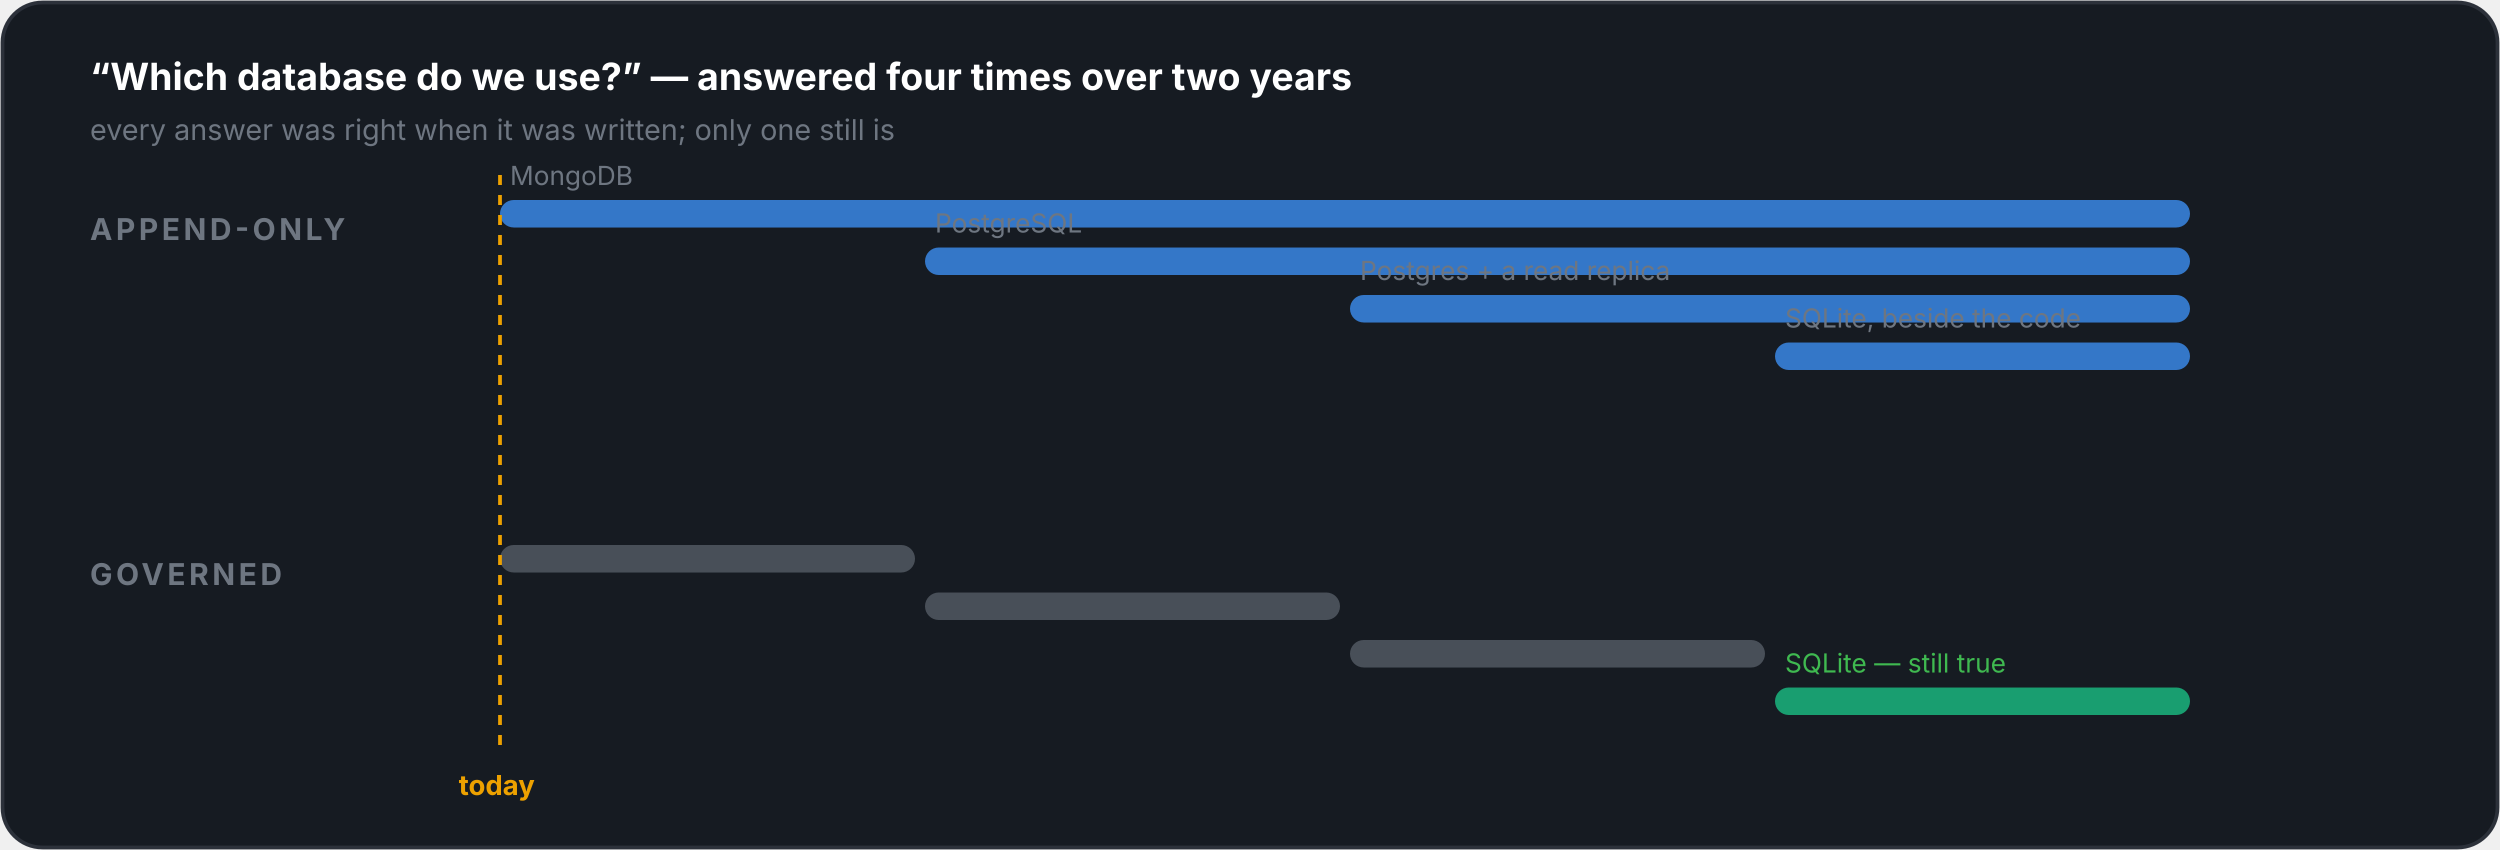
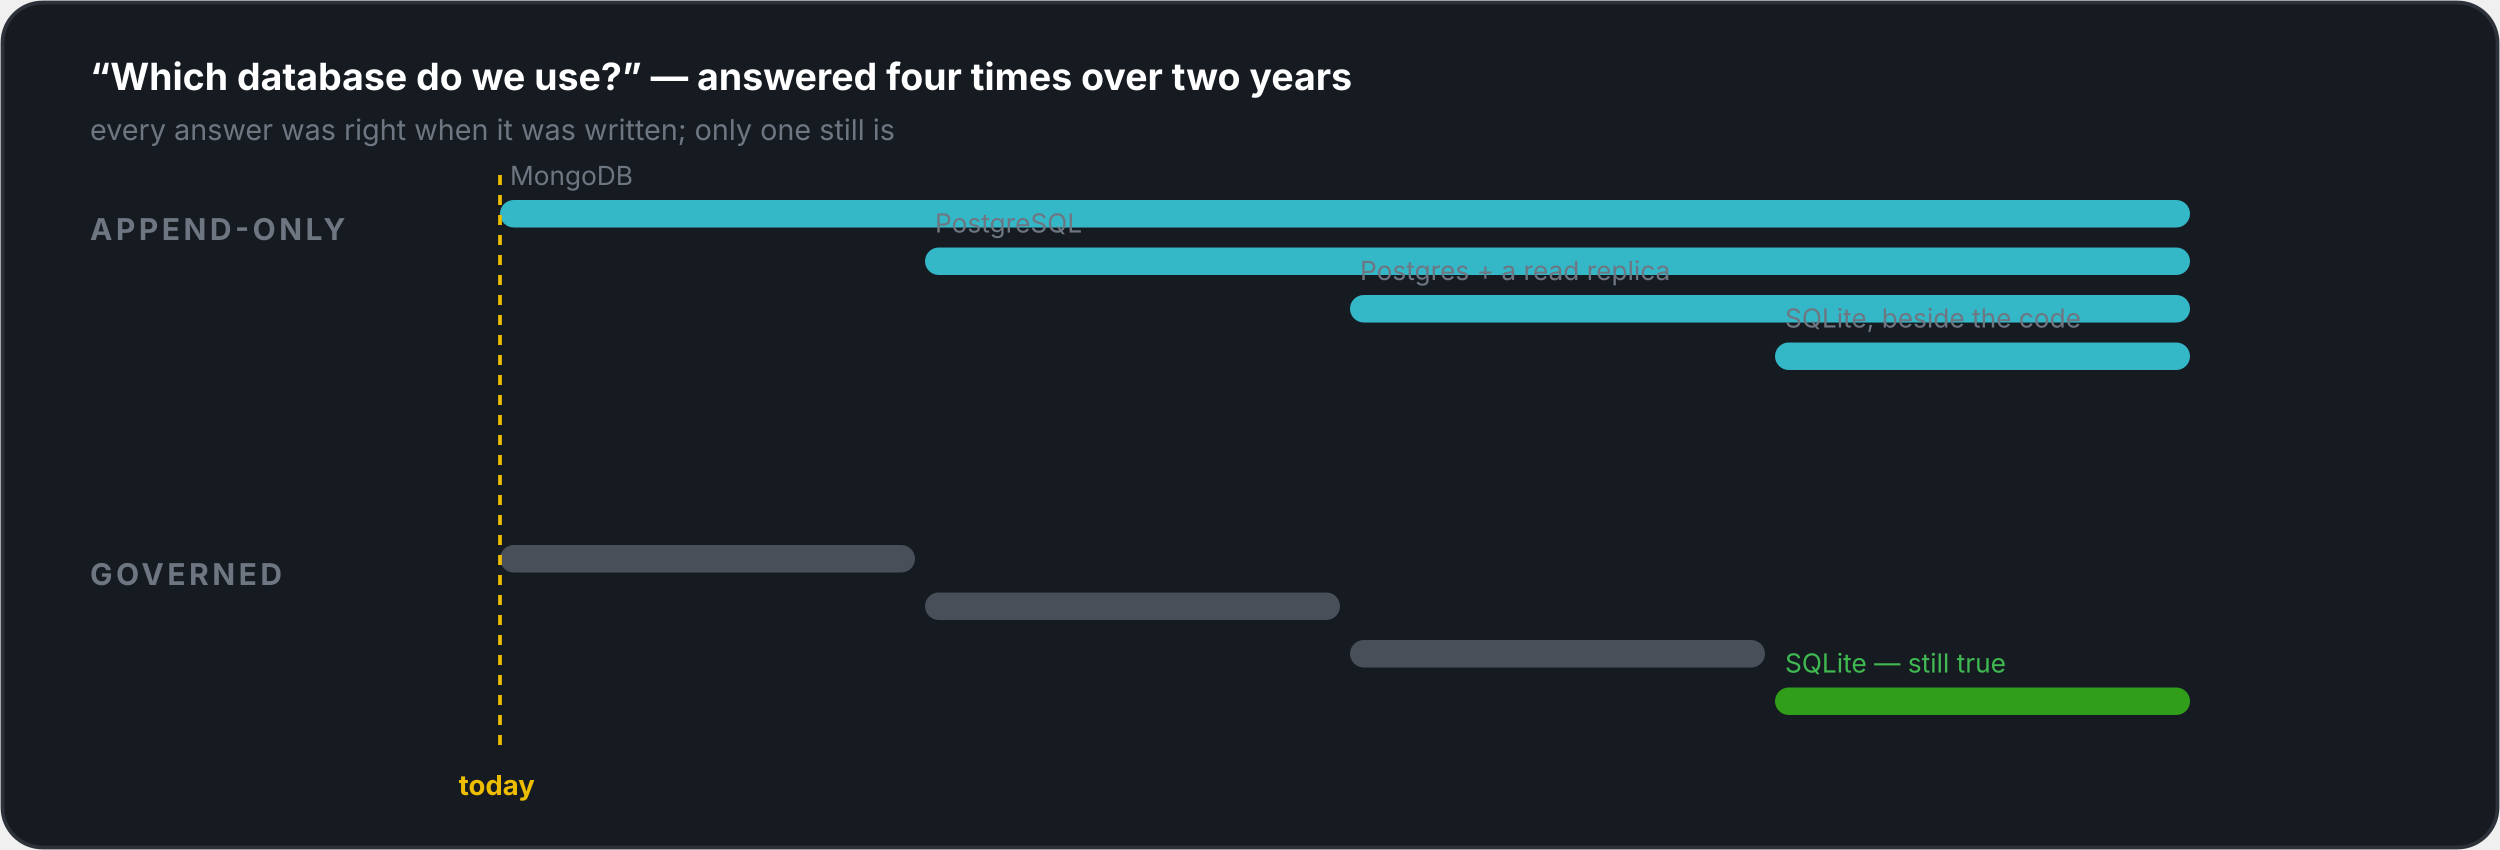
<svg xmlns="http://www.w3.org/2000/svg" width="1000" height="340" viewBox="0 0 1000 340" fill="none" font-family="system-ui, -apple-system, 'Segoe UI', sans-serif" role="img" aria-label="One question, four answers over the life of a project. In an append-only store every answer stays true forever, so a query today matches four contradicting ones. In a governed store each answer ends where it was replaced, so the same query matches one.">
  <rect x="1" y="1" width="998" height="338" rx="16" fill="#161b22" stroke="#2c313a" stroke-width="1.5" />
  <text x="36" y="36" font-size="15" font-weight="700" fill="#ffffff">“Which database do we use?” — answered four times over two years</text>
  <text x="36" y="56" font-size="11.5" fill="#6e7681">every answer was right when it was written; only one still is</text>
  <text x="36" y="96" font-size="12" font-weight="700" fill="#6e7681" letter-spacing="1.4">APPEND-ONLY</text>
  <g>
-     <rect x="200" y="80" width="676" height="11" rx="5.5" fill="#3987e5" opacity="0.85" />
+     <rect x="200" y="80" width="676" height="11" rx="5.5" fill="#39d3e5" opacity="0.85" />
    <text x="204" y="74" font-size="10.5" fill="#6e7681">MongoDB</text>
-     <rect x="370" y="99" width="506" height="11" rx="5.5" fill="#3987e5" opacity="0.85" />
+     <rect x="370" y="99" width="506" height="11" rx="5.5" fill="#39d3e5" opacity="0.85" />
    <text x="374" y="93" font-size="10.5" fill="#6e7681">PostgreSQL</text>
-     <rect x="540" y="118" width="336" height="11" rx="5.5" fill="#3987e5" opacity="0.85" />
+     <rect x="540" y="118" width="336" height="11" rx="5.5" fill="#39d3e5" opacity="0.85" />
    <text x="544" y="112" font-size="10.5" fill="#6e7681">Postgres + a read replica</text>
-     <rect x="710" y="137" width="166" height="11" rx="5.5" fill="#3987e5" opacity="0.85" />
+     <rect x="710" y="137" width="166" height="11" rx="5.5" fill="#39d3e5" opacity="0.85" />
    <text x="714" y="131" font-size="10.5" fill="#6e7681">SQLite, beside the code</text>
  </g>
  <text x="36" y="234" font-size="12" font-weight="700" fill="#6e7681" letter-spacing="1.4">GOVERNED</text>
  <g>
    <rect x="200" y="218" width="166" height="11" rx="5.5" fill="#484f58" />
    <rect x="370" y="237" width="166" height="11" rx="5.5" fill="#484f58" />
    <rect x="540" y="256" width="166" height="11" rx="5.5" fill="#484f58" />
-     <rect x="710" y="275" width="166" height="11" rx="5.5" fill="#199e70" />
+     <rect x="710" y="275" width="166" height="11" rx="5.5" fill="#319e19" />
    <text x="714" y="269" font-size="10.5" fill="#3fb950">SQLite — still true</text>
  </g>
  <g>
-     <line x1="200" y1="70" x2="200" y2="300" stroke="#eda100" stroke-width="1.5" stroke-dasharray="4 4">
+     <line x1="200" y1="70" x2="200" y2="300" stroke="#edbd00" stroke-width="1.5" stroke-dasharray="4 4">
      <animate attributeName="x1" values="200;876;876" keyTimes="0;0.62;1" dur="9s" repeatCount="indefinite" />
      <animate attributeName="x2" values="200;876;876" keyTimes="0;0.62;1" dur="9s" repeatCount="indefinite" />
    </line>
-     <text x="200" y="318" font-size="11" font-weight="700" fill="#eda100" text-anchor="middle">today
+     <text x="200" y="318" font-size="11" font-weight="700" fill="#edbd00" text-anchor="middle">today
      <animate attributeName="x" values="200;876;876" keyTimes="0;0.62;1" dur="9s" repeatCount="indefinite" />
    </text>
  </g>
  <g opacity="0">
    <animate attributeName="opacity" values="0;0;1;1;0" keyTimes="0;0.640;0.690;0.940;1" dur="9s" repeatCount="indefinite" />
-     <rect x="896" y="76" width="72" height="76" rx="8" fill="#2a1f18" stroke="#7a4b1f" />
-     <text x="932" y="110" font-size="22" font-weight="700" fill="#eda100" text-anchor="middle">4</text>
-     <text x="932" y="128" font-size="10" fill="#a0783c" text-anchor="middle">answers,</text>
-     <text x="932" y="142" font-size="10" fill="#a0783c" text-anchor="middle">3 retired</text>
-     <rect x="896" y="216" width="72" height="70" rx="8" fill="#0f2e1f" stroke="#1c5c3c" />
+     <rect x="896" y="76" width="72" height="76" rx="8" fill="#2a2618" stroke="#7a681f" />
+     <text x="932" y="110" font-size="22" font-weight="700" fill="#edbd00" text-anchor="middle">4</text>
+     <text x="932" y="128" font-size="10" fill="#a08c3c" text-anchor="middle">answers,</text>
+     <text x="932" y="142" font-size="10" fill="#a08c3c" text-anchor="middle">3 retired</text>
+     <rect x="896" y="216" width="72" height="70" rx="8" fill="#152e0f" stroke="#275c1c" />
    <text x="932" y="252" font-size="22" font-weight="700" fill="#3fb950" text-anchor="middle">1</text>
-     <text x="932" y="270" font-size="10" fill="#5fa77c" text-anchor="middle">answer</text>
+     <text x="932" y="270" font-size="10" fill="#6ca75f" text-anchor="middle">answer</text>
  </g>
</svg>
